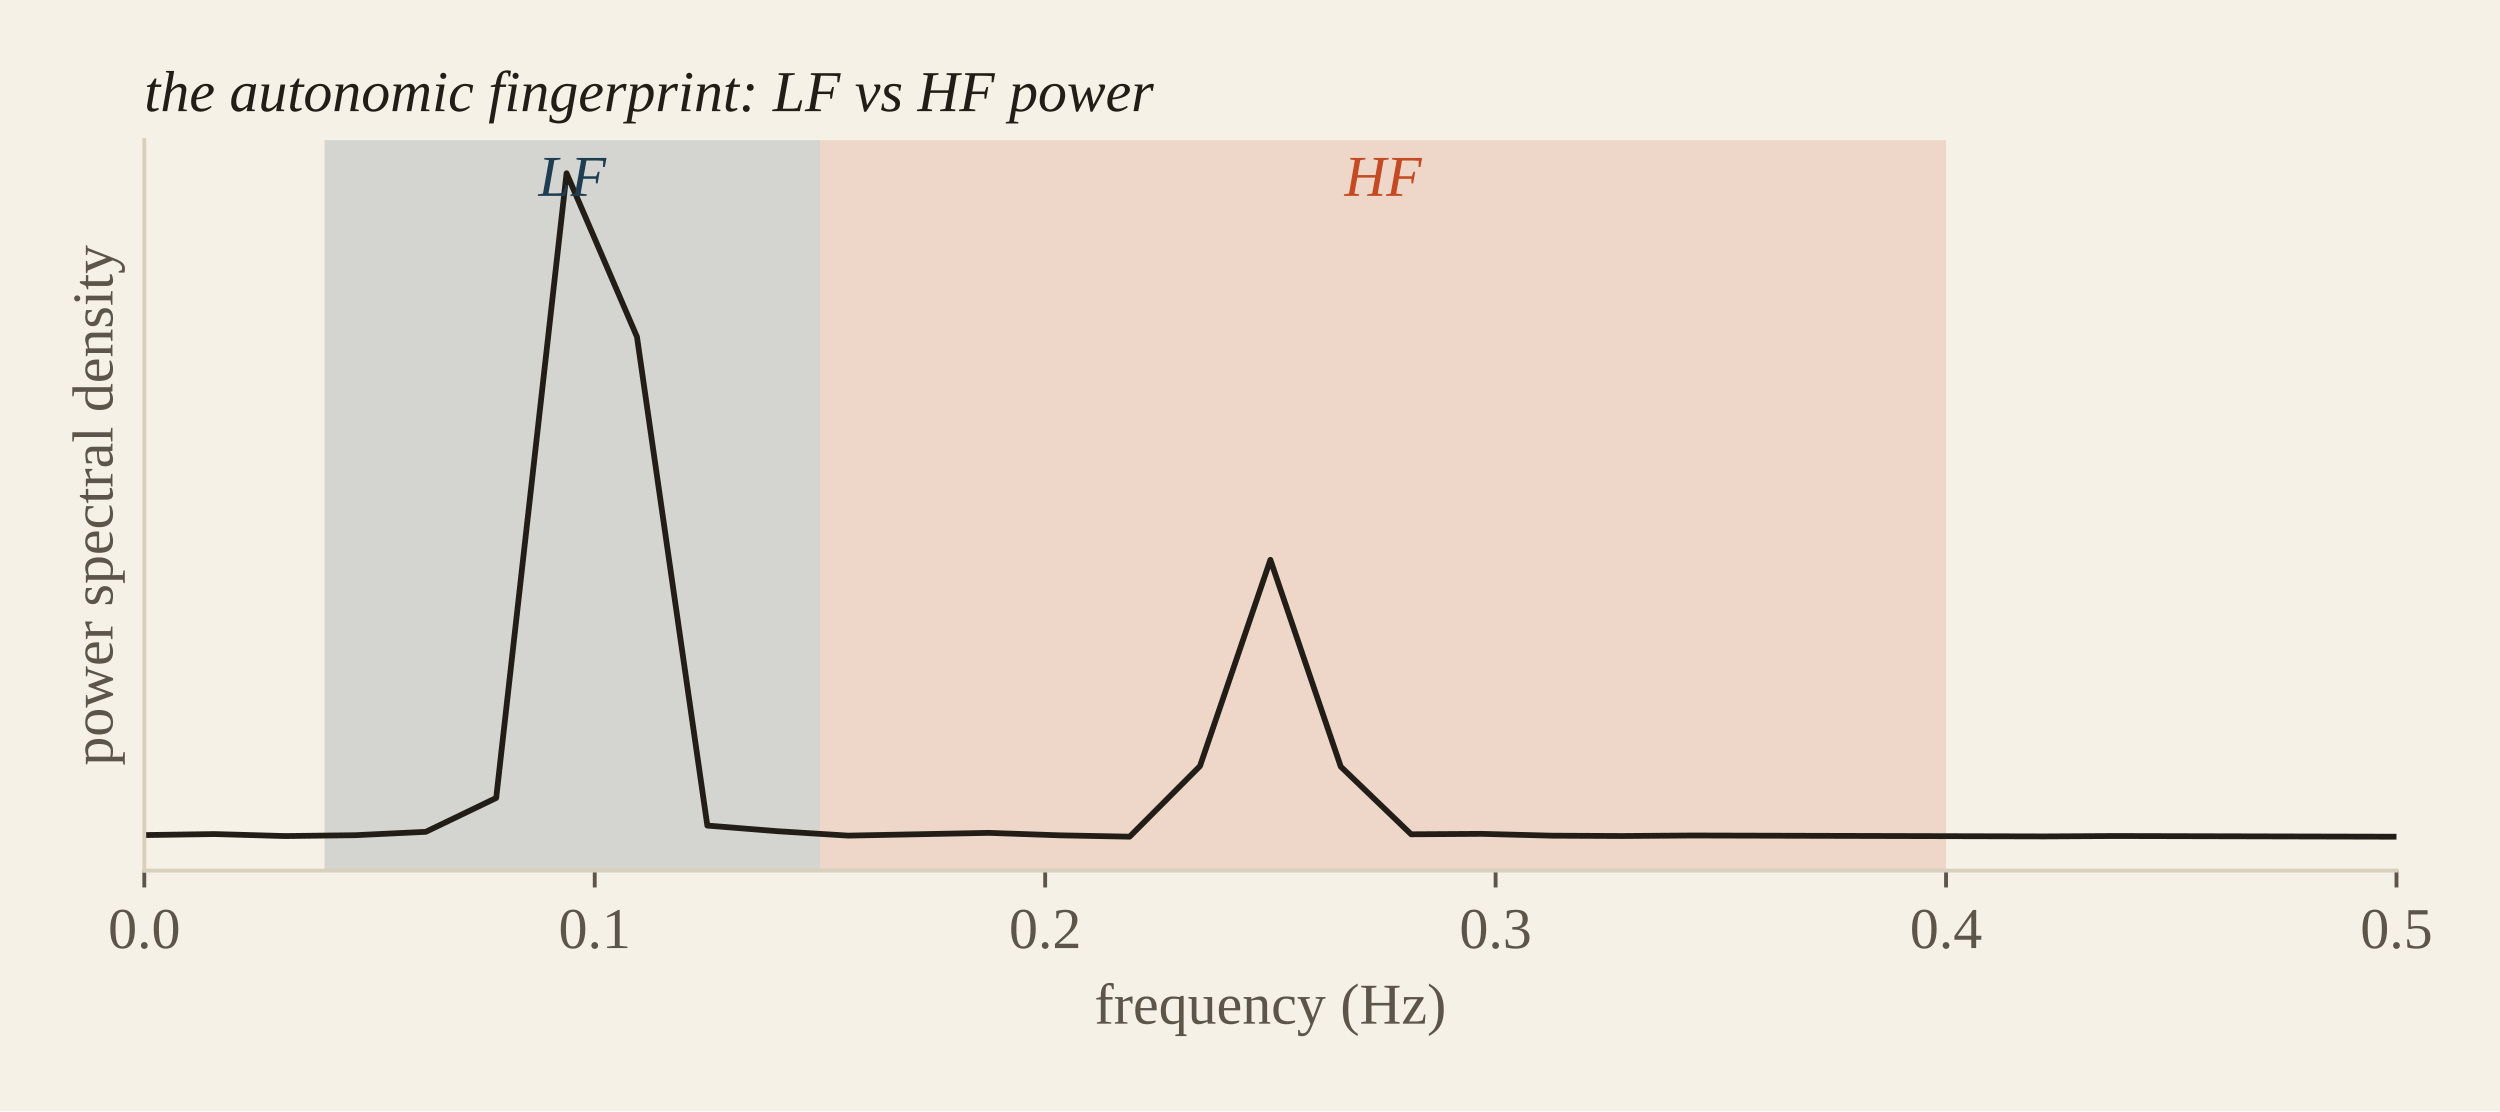
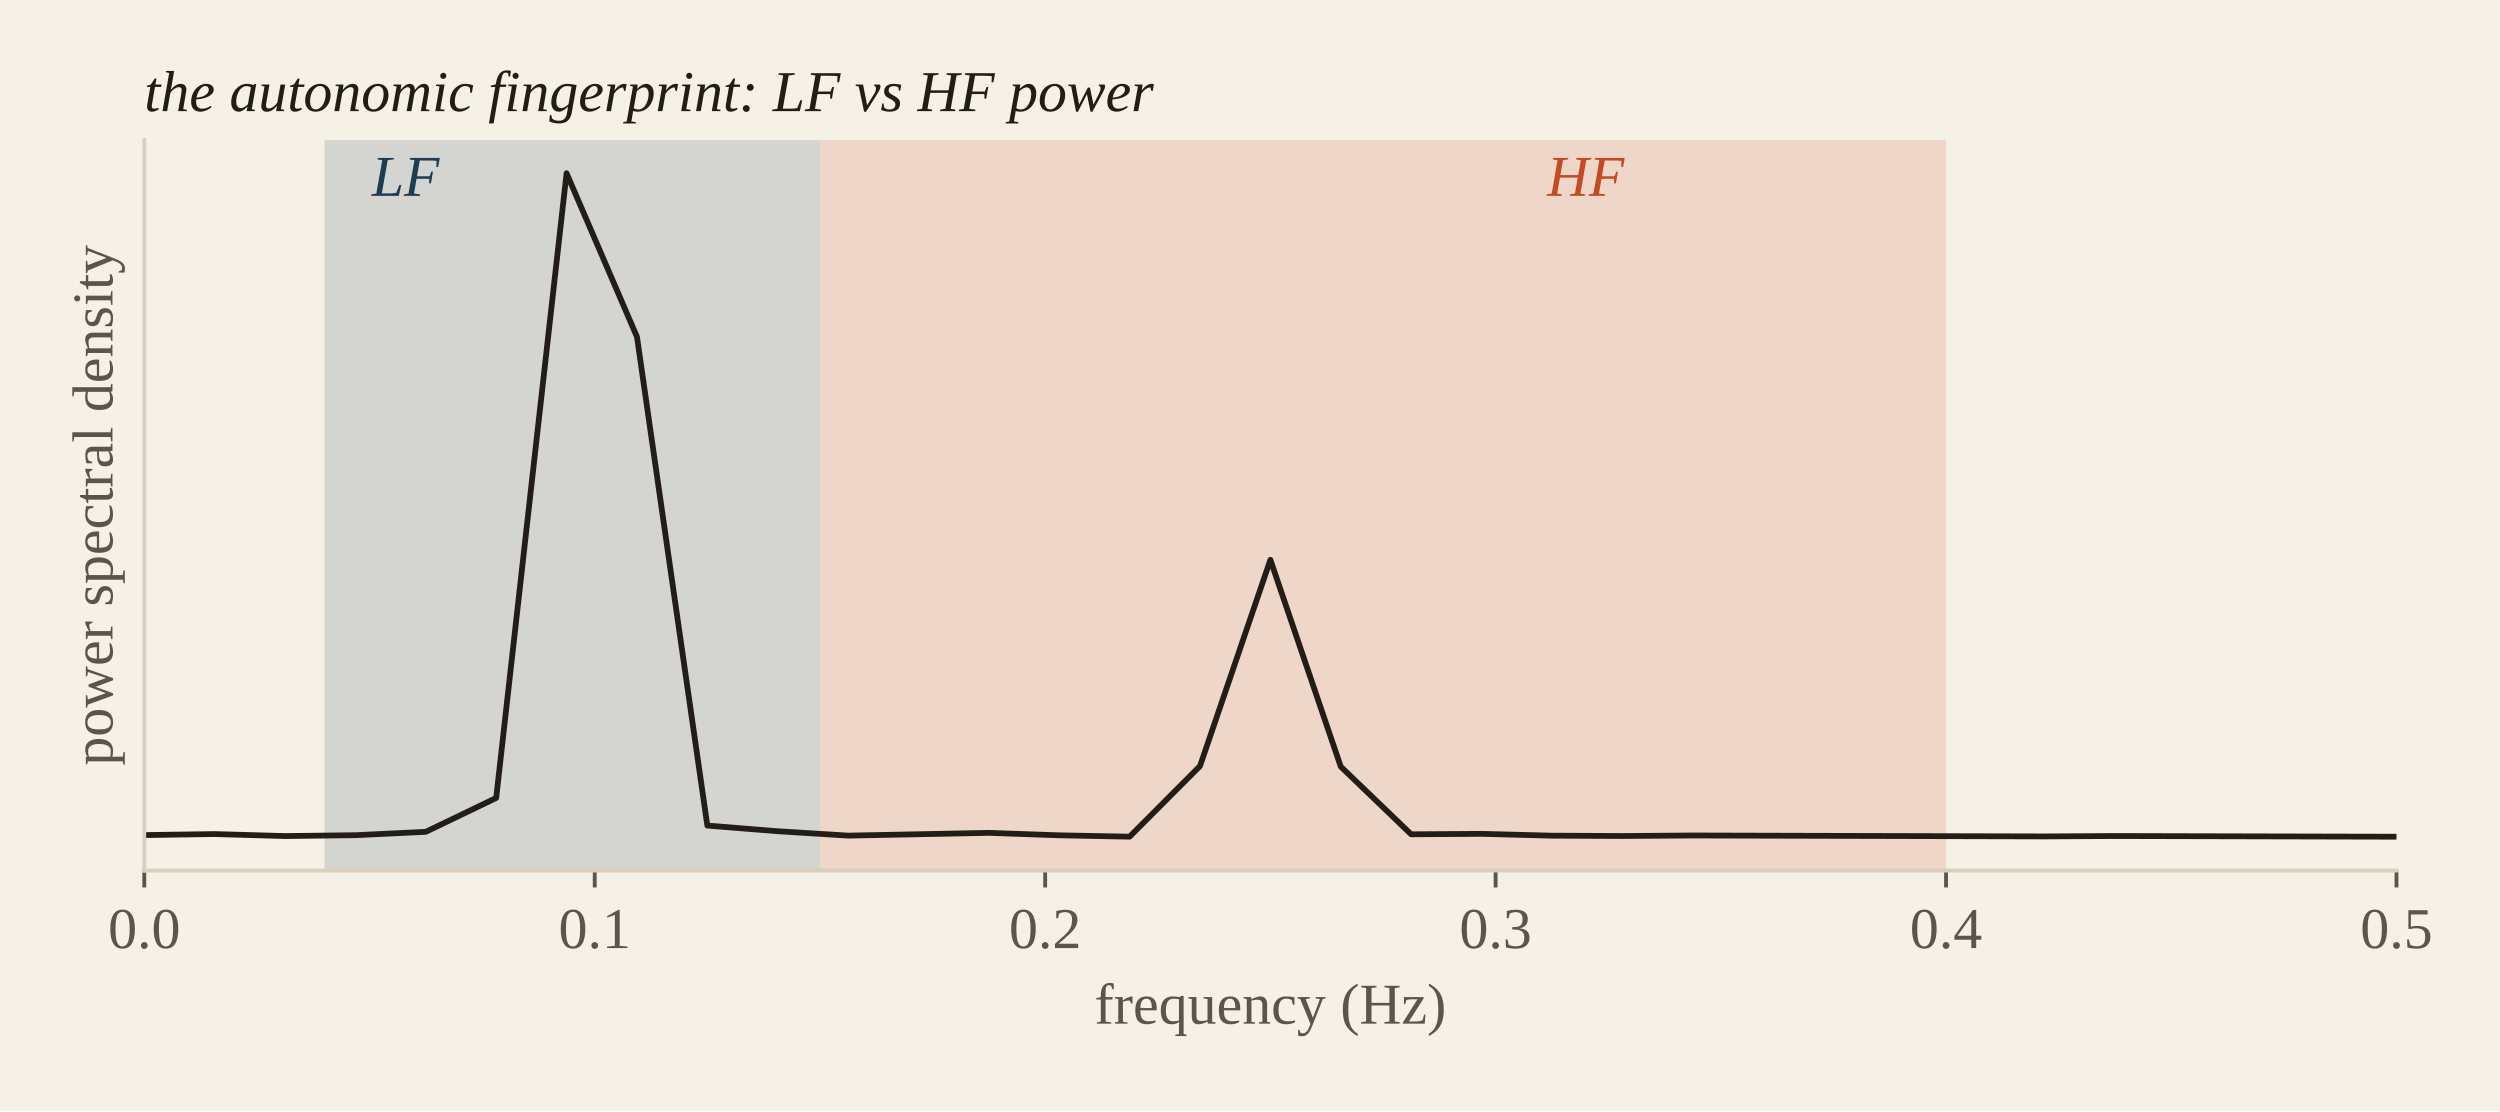
<svg xmlns="http://www.w3.org/2000/svg" xmlns:xlink="http://www.w3.org/1999/xlink" width="518.4pt" height="230.4pt" viewBox="0 0 518.4 230.4" version="1.1">
  <defs>
    <style type="text/css">*{stroke-linejoin: round; stroke-linecap: butt}</style>
  </defs>
  <g id="figure_1">
    <g id="patch_1">
      <path d="M 0 230.4  L 518.4 230.4  L 518.4 0  L 0 0  z " style="fill: #f6f1e7" />
    </g>
    <g id="axes_1">
      <g id="patch_2">
        <path d="M 29.92 180.52  L 496.935 180.52  L 496.935 29.04  L 29.92 29.04  z " style="fill: #f6f1e7" />
      </g>
      <g id="patch_3">
-         <path d="M 67.281 180.52  L 170.024 180.52  L 170.024 29.04  L 67.281 29.04  z " clip-path="url(#p30cc728cbf)" style="fill: #1e3d52; opacity: 0.16" />
+         <path d="M 67.281 180.52  L 170.024 180.52  L 170.024 29.04  L 67.281 29.04  z " clip-path="url(#pea683cf3f4)" style="fill: #1e3d52; opacity: 0.16" />
      </g>
      <g id="patch_4">
-         <path d="M 170.024 180.52  L 403.532 180.52  L 403.532 29.04  L 170.024 29.04  z " clip-path="url(#p30cc728cbf)" style="fill: #c34a22; opacity: 0.16" />
+         <path d="M 170.024 180.52  L 403.532 180.52  L 403.532 29.04  L 170.024 29.04  z " clip-path="url(#pea683cf3f4)" style="fill: #c34a22; opacity: 0.16" />
      </g>
      <g id="matplotlib.axis_1">
        <g id="xtick_1">
          <g id="line2d_1">
            <defs>
-               <path id="m0ded419c0f" d="M 0 0  L 0 3.5  " style="stroke: #5c554a; stroke-width: 0.8" />
+               <path id="mb95bc910be" d="M 0 0  L 0 3.5  " style="stroke: #5c554a; stroke-width: 0.8" />
            </defs>
            <g>
-               <use xlink:href="#m0ded419c0f" x="29.92" y="180.52" style="fill: #5c554a; stroke: #5c554a; stroke-width: 0.8" />
+               <use xlink:href="#mb95bc910be" x="29.92" y="180.52" style="fill: #5c554a; stroke: #5c554a; stroke-width: 0.8" />
            </g>
          </g>
          <g id="text_1">
            <text style="font-size: 12px; font-family: 'Georgia', 'Times New Roman', 'DejaVu Serif', serif; text-anchor: middle; fill: #5c554a" x="29.92" y="196.591" transform="rotate(-0 29.92 196.5913)">0.0</text>
          </g>
        </g>
        <g id="xtick_2">
          <g id="line2d_2">
            <g>
-               <use xlink:href="#m0ded419c0f" x="123.323" y="180.52" style="fill: #5c554a; stroke: #5c554a; stroke-width: 0.8" />
+               <use xlink:href="#mb95bc910be" x="123.323" y="180.52" style="fill: #5c554a; stroke: #5c554a; stroke-width: 0.8" />
            </g>
          </g>
          <g id="text_2">
            <text style="font-size: 12px; font-family: 'Georgia', 'Times New Roman', 'DejaVu Serif', serif; text-anchor: middle; fill: #5c554a" x="123.323" y="196.591" transform="rotate(-0 123.323 196.5913)">0.1</text>
          </g>
        </g>
        <g id="xtick_3">
          <g id="line2d_3">
            <g>
-               <use xlink:href="#m0ded419c0f" x="216.726" y="180.52" style="fill: #5c554a; stroke: #5c554a; stroke-width: 0.8" />
+               <use xlink:href="#mb95bc910be" x="216.726" y="180.52" style="fill: #5c554a; stroke: #5c554a; stroke-width: 0.8" />
            </g>
          </g>
          <g id="text_3">
            <text style="font-size: 12px; font-family: 'Georgia', 'Times New Roman', 'DejaVu Serif', serif; text-anchor: middle; fill: #5c554a" x="216.726" y="196.591" transform="rotate(-0 216.726 196.5913)">0.2</text>
          </g>
        </g>
        <g id="xtick_4">
          <g id="line2d_4">
            <g>
-               <use xlink:href="#m0ded419c0f" x="310.129" y="180.52" style="fill: #5c554a; stroke: #5c554a; stroke-width: 0.8" />
+               <use xlink:href="#mb95bc910be" x="310.129" y="180.52" style="fill: #5c554a; stroke: #5c554a; stroke-width: 0.8" />
            </g>
          </g>
          <g id="text_4">
            <text style="font-size: 12px; font-family: 'Georgia', 'Times New Roman', 'DejaVu Serif', serif; text-anchor: middle; fill: #5c554a" x="310.129" y="196.591" transform="rotate(-0 310.129 196.5913)">0.3</text>
          </g>
        </g>
        <g id="xtick_5">
          <g id="line2d_5">
            <g>
-               <use xlink:href="#m0ded419c0f" x="403.532" y="180.52" style="fill: #5c554a; stroke: #5c554a; stroke-width: 0.8" />
+               <use xlink:href="#mb95bc910be" x="403.532" y="180.52" style="fill: #5c554a; stroke: #5c554a; stroke-width: 0.8" />
            </g>
          </g>
          <g id="text_5">
            <text style="font-size: 12px; font-family: 'Georgia', 'Times New Roman', 'DejaVu Serif', serif; text-anchor: middle; fill: #5c554a" x="403.532" y="196.591" transform="rotate(-0 403.532 196.5913)">0.4</text>
          </g>
        </g>
        <g id="xtick_6">
          <g id="line2d_6">
            <g>
-               <use xlink:href="#m0ded419c0f" x="496.935" y="180.52" style="fill: #5c554a; stroke: #5c554a; stroke-width: 0.8" />
+               <use xlink:href="#mb95bc910be" x="496.935" y="180.52" style="fill: #5c554a; stroke: #5c554a; stroke-width: 0.8" />
            </g>
          </g>
          <g id="text_6">
            <text style="font-size: 12px; font-family: 'Georgia', 'Times New Roman', 'DejaVu Serif', serif; text-anchor: middle; fill: #5c554a" x="496.935" y="196.591" transform="rotate(-0 496.935 196.5913)">0.5</text>
          </g>
        </g>
        <g id="text_7">
          <text style="font-size: 12px; font-family: 'Georgia', 'Times New Roman', 'DejaVu Serif', serif; text-anchor: middle; fill: #5c554a" x="263.428" y="212.271" transform="rotate(-0 263.4275 212.2706)">frequency (Hz)</text>
        </g>
      </g>
      <g id="matplotlib.axis_2">
        <g id="text_8">
          <text style="font-size: 12px; font-family: 'Georgia', 'Times New Roman', 'DejaVu Serif', serif; text-anchor: middle; fill: #5c554a" x="23.317" y="104.78" transform="rotate(-90 23.3175 104.78)">power spectral density</text>
        </g>
      </g>
      <g id="line2d_7">
-         <path d="M 29.92 173.162  L 44.514 172.95  L 59.108 173.366  L 73.703 173.185  L 88.297 172.486  L 102.891 165.462  L 117.485 35.925  L 132.08 69.839  L 146.674 171.194  L 161.268 172.363  L 175.862 173.275  L 205.051 172.701  L 219.645 173.211  L 234.239 173.495  L 248.833 158.85  L 263.428 116.089  L 278.022 158.971  L 292.616 172.999  L 307.21 172.907  L 321.804 173.285  L 336.399 173.356  L 350.993 173.247  L 380.181 173.326  L 423.964 173.44  L 438.558 173.355  L 496.935 173.501  L 511.529 173.364  L 519.4 173.416  L 519.4 173.416  " clip-path="url(#p30cc728cbf)" style="fill: none; stroke: #221e17; stroke-width: 1.2; stroke-linecap: square" />
+         <path d="M 29.92 173.162  L 44.514 172.95  L 59.108 173.366  L 73.703 173.185  L 88.297 172.486  L 102.891 165.462  L 117.485 35.925  L 132.08 69.839  L 146.674 171.194  L 161.268 172.363  L 175.862 173.275  L 205.051 172.701  L 219.645 173.211  L 234.239 173.495  L 248.833 158.85  L 263.428 116.089  L 278.022 158.971  L 292.616 172.999  L 307.21 172.907  L 321.804 173.285  L 336.399 173.356  L 350.993 173.247  L 380.181 173.326  L 423.964 173.44  L 438.558 173.355  L 496.935 173.501  L 511.529 173.364  L 519.4 173.416  L 519.4 173.416  " clip-path="url(#pea683cf3f4)" style="fill: none; stroke: #221e17; stroke-width: 1.2; stroke-linecap: square" />
      </g>
      <g id="patch_5">
        <path d="M 29.92 180.52  L 29.92 29.04  " style="fill: none; stroke: #d8cfbc; stroke-width: 0.8; stroke-linejoin: miter; stroke-linecap: square" />
      </g>
      <g id="patch_6">
        <path d="M 29.92 180.52  L 496.935 180.52  " style="fill: none; stroke: #d8cfbc; stroke-width: 0.8; stroke-linejoin: miter; stroke-linecap: square" />
      </g>
      <g id="text_9">
-         <text style="font-style: italic; font-size: 12px; font-family: 'Georgia', 'Times New Roman', 'DejaVu Serif', serif; text-anchor: middle; fill: #1e3d52" x="118.653" y="40.608" transform="rotate(-0 118.6529 40.60758)">LF</text>
+         <text style="font-style: italic; font-size: 12px; font-family: 'Georgia', 'Times New Roman', 'DejaVu Serif', serif; text-anchor: middle; fill: #1e3d52" x="84.094" y="40.608" transform="rotate(-0 84.09374 40.60758)">LF</text>
      </g>
      <g id="text_10">
-         <text style="font-style: italic; font-size: 12px; font-family: 'Georgia', 'Times New Roman', 'DejaVu Serif', serif; text-anchor: middle; fill: #c34a22" x="286.778" y="40.608" transform="rotate(-0 286.7783 40.60758)">HF</text>
+         <text style="font-style: italic; font-size: 12px; font-family: 'Georgia', 'Times New Roman', 'DejaVu Serif', serif; text-anchor: middle; fill: #c34a22" x="328.81" y="40.608" transform="rotate(-0 328.8096 40.60758)">HF</text>
      </g>
      <g id="text_11">
        <text style="font-style: italic; font-size: 12px; font-family: 'Georgia', 'Times New Roman', 'DejaVu Serif', serif; text-anchor: start; fill: #221e17" x="29.92" y="23.04" transform="rotate(-0 29.92 23.04)">the autonomic fingerprint: LF vs HF power</text>
      </g>
    </g>
  </g>
  <defs>
-     <clipPath id="p30cc728cbf">
+     <clipPath id="pea683cf3f4">
      <rect x="29.92" y="29.04" width="467.015" height="151.48" />
    </clipPath>
  </defs>
</svg>
